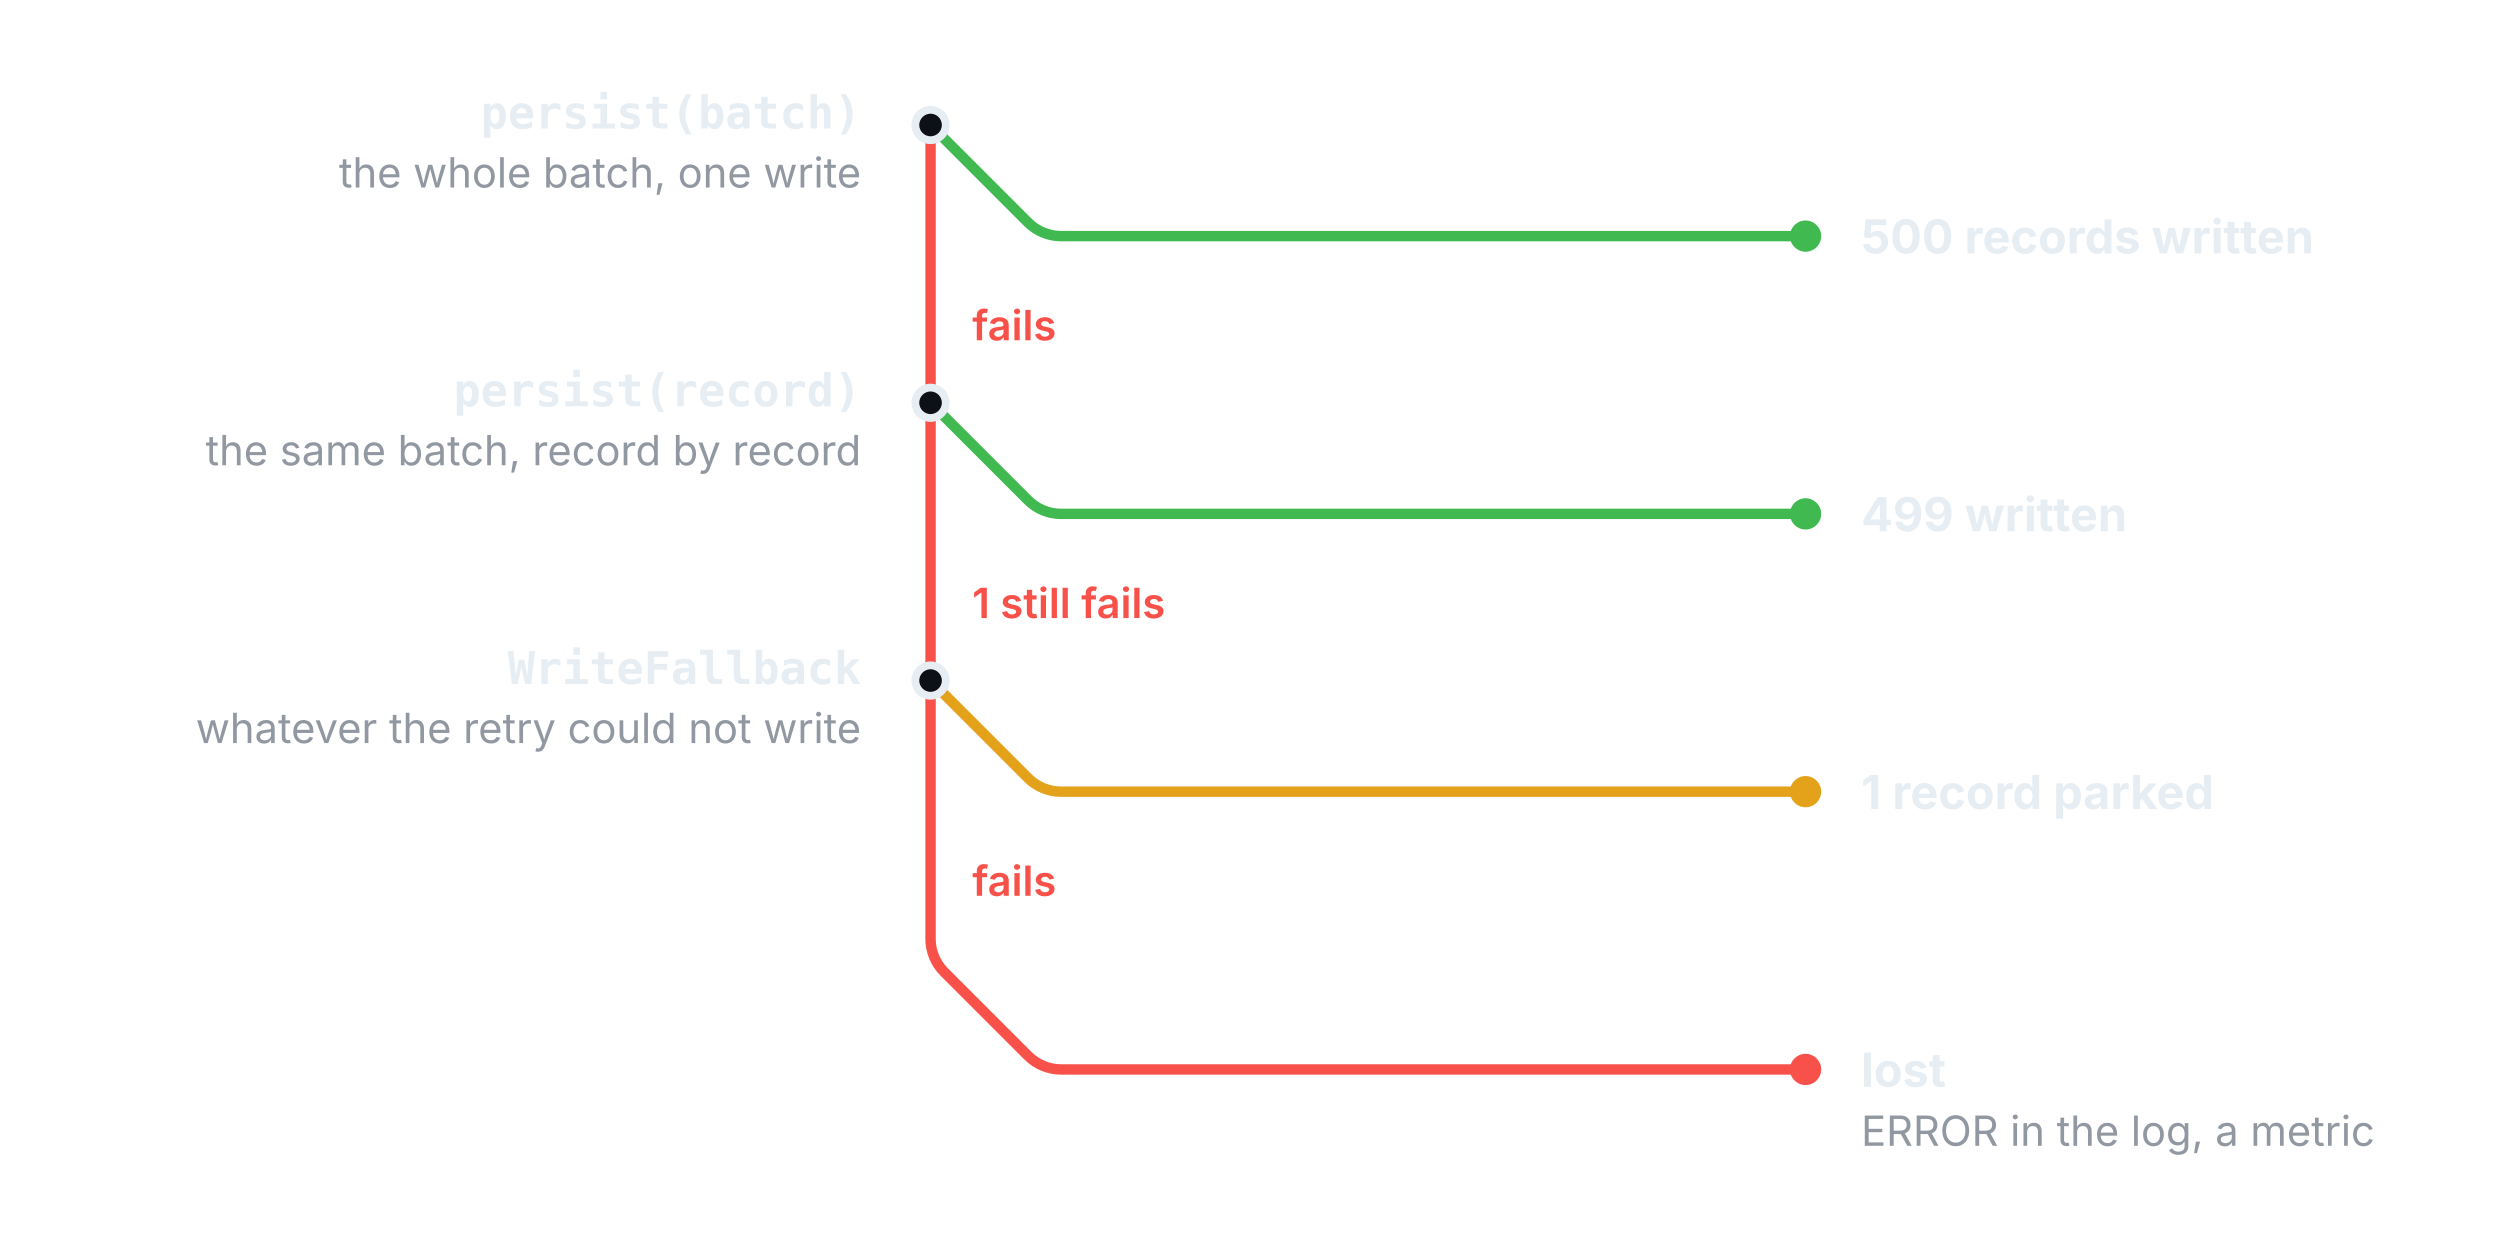
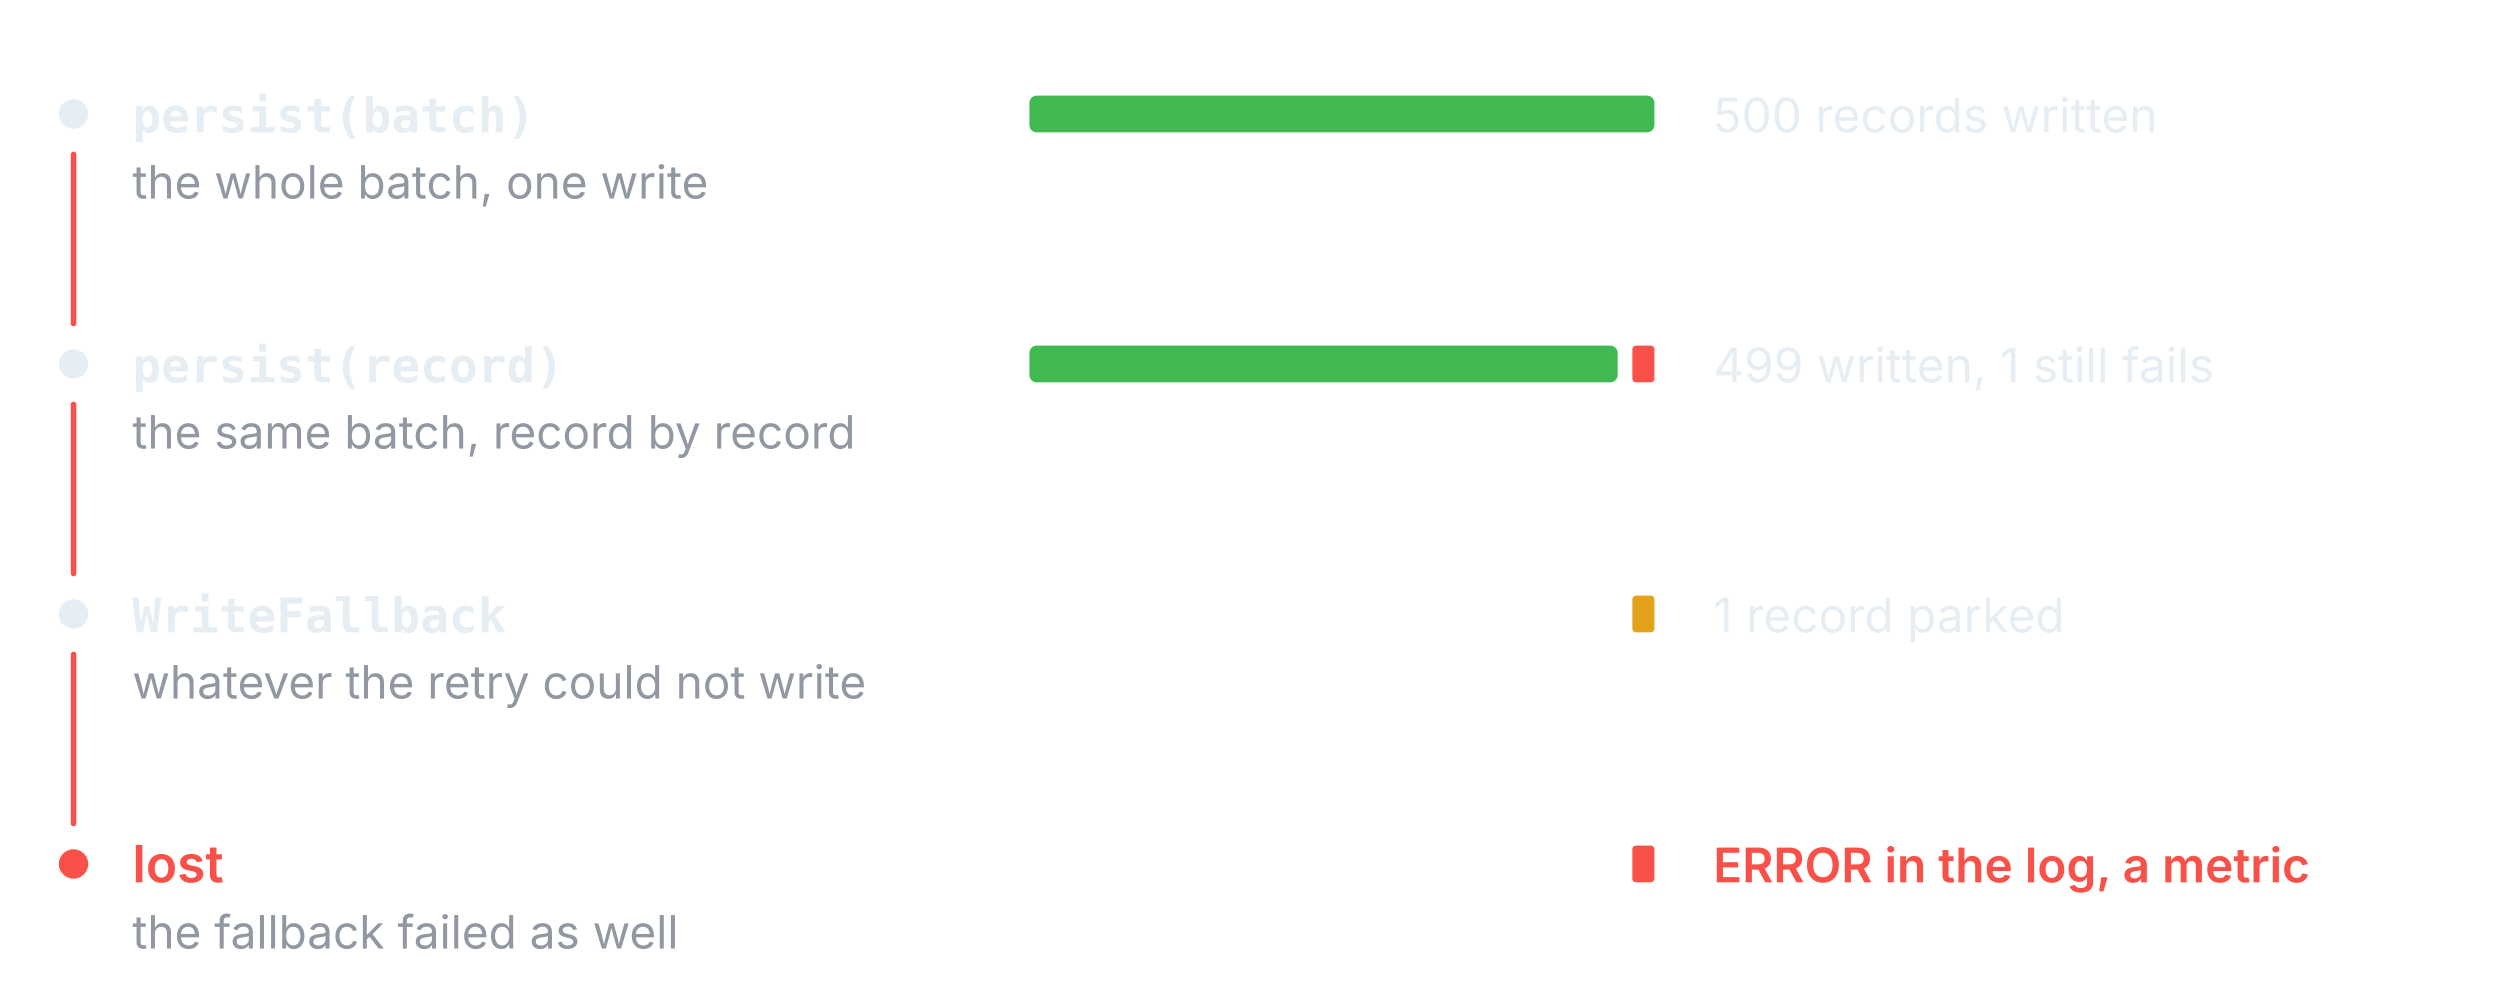
- <svg xmlns="http://www.w3.org/2000/svg" viewBox="0 0 720 360" width="720" height="360" role="img">
-   <path d="M268.00,36.00 L268.00,270.41 A13.5,13.5 0 0 0 271.95,279.95 L296.05,304.05 A13.5,13.5 0 0 0 305.59,308.00 L520.00,308.00" stroke="#F85149" stroke-width="3" fill="none" stroke-linecap="round" stroke-linejoin="round" />
-   <path d="M268.00,36.00 L296.05,64.05 A13.5,13.5 0 0 0 305.59,68.00 L520.00,68.00" stroke="#3FB950" stroke-width="3" fill="none" stroke-linecap="round" stroke-linejoin="round" />
-   <circle cx="520" cy="68" r="4.5" fill="#3FB950" />
-   <text x="536.0" y="73.0" font-family="-apple-system, BlinkMacSystemFont, 'Segoe UI', Inter, Helvetica, Arial, sans-serif" font-size="13.5" font-weight="650" fill="#E6EDF3" text-anchor="start">500 records written</text>
-   <path d="M268.00,116.00 L296.05,144.05 A13.5,13.5 0 0 0 305.59,148.00 L520.00,148.00" stroke="#3FB950" stroke-width="3" fill="none" stroke-linecap="round" stroke-linejoin="round" />
-   <circle cx="520" cy="148" r="4.5" fill="#3FB950" />
-   <text x="536.0" y="153.0" font-family="-apple-system, BlinkMacSystemFont, 'Segoe UI', Inter, Helvetica, Arial, sans-serif" font-size="13.5" font-weight="650" fill="#E6EDF3" text-anchor="start">499 written</text>
-   <path d="M268.00,196.00 L296.05,224.05 A13.5,13.5 0 0 0 305.59,228.00 L520.00,228.00" stroke="#E3A21A" stroke-width="3" fill="none" stroke-linecap="round" stroke-linejoin="round" />
-   <circle cx="520" cy="228" r="4.5" fill="#E3A21A" />
-   <text x="536.0" y="233.0" font-family="-apple-system, BlinkMacSystemFont, 'Segoe UI', Inter, Helvetica, Arial, sans-serif" font-size="13.5" font-weight="650" fill="#E6EDF3" text-anchor="start">1 record parked</text>
-   <circle cx="520" cy="308" r="4.5" fill="#F85149" />
-   <text x="536.0" y="313.0" font-family="-apple-system, BlinkMacSystemFont, 'Segoe UI', Inter, Helvetica, Arial, sans-serif" font-size="13.5" font-weight="650" fill="#E6EDF3" text-anchor="start">lost</text>
-   <text x="536.0" y="330.0" font-family="-apple-system, BlinkMacSystemFont, 'Segoe UI', Inter, Helvetica, Arial, sans-serif" font-size="12" font-weight="400" fill="#9198A1" text-anchor="start">ERROR in the log, a metric</text>
-   <text x="280.0" y="98.0" font-family="-apple-system, BlinkMacSystemFont, 'Segoe UI', Inter, Helvetica, Arial, sans-serif" font-size="12" font-weight="600" fill="#F85149" text-anchor="start">fails</text>
-   <text x="280.0" y="178.0" font-family="-apple-system, BlinkMacSystemFont, 'Segoe UI', Inter, Helvetica, Arial, sans-serif" font-size="12" font-weight="600" fill="#F85149" text-anchor="start">1 still fails</text>
-   <text x="280.0" y="258.0" font-family="-apple-system, BlinkMacSystemFont, 'Segoe UI', Inter, Helvetica, Arial, sans-serif" font-size="12" font-weight="600" fill="#F85149" text-anchor="start">fails</text>
-   <circle cx="268" cy="36" r="4.375" fill="#0D1117" stroke="#E6EDF3" stroke-width="2.25" />
-   <text x="248.0" y="37.0" font-family="ui-monospace, SFMono-Regular, 'SF Mono', Menlo, Consolas, monospace" font-size="13" font-weight="650" fill="#E6EDF3" text-anchor="end">persist(batch)</text>
-   <text x="248.0" y="54.0" font-family="-apple-system, BlinkMacSystemFont, 'Segoe UI', Inter, Helvetica, Arial, sans-serif" font-size="12" font-weight="400" fill="#9198A1" text-anchor="end">the whole batch, one write</text>
-   <circle cx="268" cy="116" r="4.375" fill="#0D1117" stroke="#E6EDF3" stroke-width="2.25" />
-   <text x="248.0" y="117.0" font-family="ui-monospace, SFMono-Regular, 'SF Mono', Menlo, Consolas, monospace" font-size="13" font-weight="650" fill="#E6EDF3" text-anchor="end">persist(record)</text>
-   <text x="248.0" y="134.0" font-family="-apple-system, BlinkMacSystemFont, 'Segoe UI', Inter, Helvetica, Arial, sans-serif" font-size="12" font-weight="400" fill="#9198A1" text-anchor="end">the same batch, record by record</text>
-   <circle cx="268" cy="196" r="4.375" fill="#0D1117" stroke="#E6EDF3" stroke-width="2.25" />
-   <text x="248.0" y="197.0" font-family="ui-monospace, SFMono-Regular, 'SF Mono', Menlo, Consolas, monospace" font-size="13" font-weight="650" fill="#E6EDF3" text-anchor="end">WriteFallback</text>
-   <text x="248.0" y="214.0" font-family="-apple-system, BlinkMacSystemFont, 'Segoe UI', Inter, Helvetica, Arial, sans-serif" font-size="12" font-weight="400" fill="#9198A1" text-anchor="end">whatever the retry could not write</text>
+ <svg xmlns="http://www.w3.org/2000/svg" viewBox="0 0 680 272" width="680" height="272" role="img">
+   <text x="36.0" y="36.0" font-family="ui-monospace, SFMono-Regular, 'SF Mono', Menlo, Consolas, monospace" font-size="13" font-weight="600" fill="#E6EDF3" text-anchor="start">persist(batch)</text>
+   <text x="36.0" y="54.0" font-family="-apple-system, BlinkMacSystemFont, 'Segoe UI', Inter, Helvetica, Arial, sans-serif" font-size="12.5" font-weight="400" fill="#9198A1" text-anchor="start">the whole batch, one write</text>
+   <circle cx="20" cy="31" r="4" fill="#E6EDF3" />
+   <path d="M20,42 L20,88" stroke="#F85149" stroke-width="1.5" fill="none" stroke-linecap="round" stroke-linejoin="round" />
+   <rect x="280.0" y="26.0" width="170.0" height="10.0" rx="2" fill="#3FB950" />
+   <text x="466.0" y="36.0" font-family="-apple-system, BlinkMacSystemFont, 'Segoe UI', Inter, Helvetica, Arial, sans-serif" font-size="13.0" font-weight="400" fill="#E6EDF3" text-anchor="start">500 records written</text>
+   <text x="36.0" y="104.0" font-family="ui-monospace, SFMono-Regular, 'SF Mono', Menlo, Consolas, monospace" font-size="13" font-weight="600" fill="#E6EDF3" text-anchor="start">persist(record)</text>
+   <text x="36.0" y="122.0" font-family="-apple-system, BlinkMacSystemFont, 'Segoe UI', Inter, Helvetica, Arial, sans-serif" font-size="12.5" font-weight="400" fill="#9198A1" text-anchor="start">the same batch, record by record</text>
+   <circle cx="20" cy="99" r="4" fill="#E6EDF3" />
+   <path d="M20,110 L20,156" stroke="#F85149" stroke-width="1.5" fill="none" stroke-linecap="round" stroke-linejoin="round" />
+   <rect x="280.0" y="94.0" width="160.0" height="10.0" rx="2" fill="#3FB950" />
+   <rect x="444.0" y="94.0" width="6.0" height="10.0" rx="1" fill="#F85149" />
+   <text x="466.0" y="104.0" font-family="-apple-system, BlinkMacSystemFont, 'Segoe UI', Inter, Helvetica, Arial, sans-serif" font-size="13.0" font-weight="400" fill="#E6EDF3" text-anchor="start">499 written, 1 still fails</text>
+   <text x="36.0" y="172.0" font-family="ui-monospace, SFMono-Regular, 'SF Mono', Menlo, Consolas, monospace" font-size="13" font-weight="600" fill="#E6EDF3" text-anchor="start">WriteFallback</text>
+   <text x="36.0" y="190.0" font-family="-apple-system, BlinkMacSystemFont, 'Segoe UI', Inter, Helvetica, Arial, sans-serif" font-size="12.5" font-weight="400" fill="#9198A1" text-anchor="start">whatever the retry could not write</text>
+   <circle cx="20" cy="167" r="4" fill="#E6EDF3" />
+   <path d="M20,178 L20,224" stroke="#F85149" stroke-width="1.5" fill="none" stroke-linecap="round" stroke-linejoin="round" />
+   <rect x="444.0" y="162.0" width="6.0" height="10.0" rx="1" fill="#E3A21A" />
+   <text x="466.0" y="172.0" font-family="-apple-system, BlinkMacSystemFont, 'Segoe UI', Inter, Helvetica, Arial, sans-serif" font-size="13.0" font-weight="400" fill="#E6EDF3" text-anchor="start">1 record parked</text>
+   <text x="36.0" y="240.0" font-family="-apple-system, BlinkMacSystemFont, 'Segoe UI', Inter, Helvetica, Arial, sans-serif" font-size="14" font-weight="600" fill="#F85149" text-anchor="start">lost</text>
+   <text x="36.0" y="258.0" font-family="-apple-system, BlinkMacSystemFont, 'Segoe UI', Inter, Helvetica, Arial, sans-serif" font-size="12.5" font-weight="400" fill="#9198A1" text-anchor="start">the fallback failed as well</text>
+   <circle cx="20" cy="235" r="4" fill="#F85149" />
+   <rect x="444.0" y="230.0" width="6.0" height="10.0" rx="1" fill="#F85149" />
+   <text x="466.0" y="240.0" font-family="-apple-system, BlinkMacSystemFont, 'Segoe UI', Inter, Helvetica, Arial, sans-serif" font-size="13.0" font-weight="600" fill="#F85149" text-anchor="start">ERROR in the log, a metric</text>
</svg>
